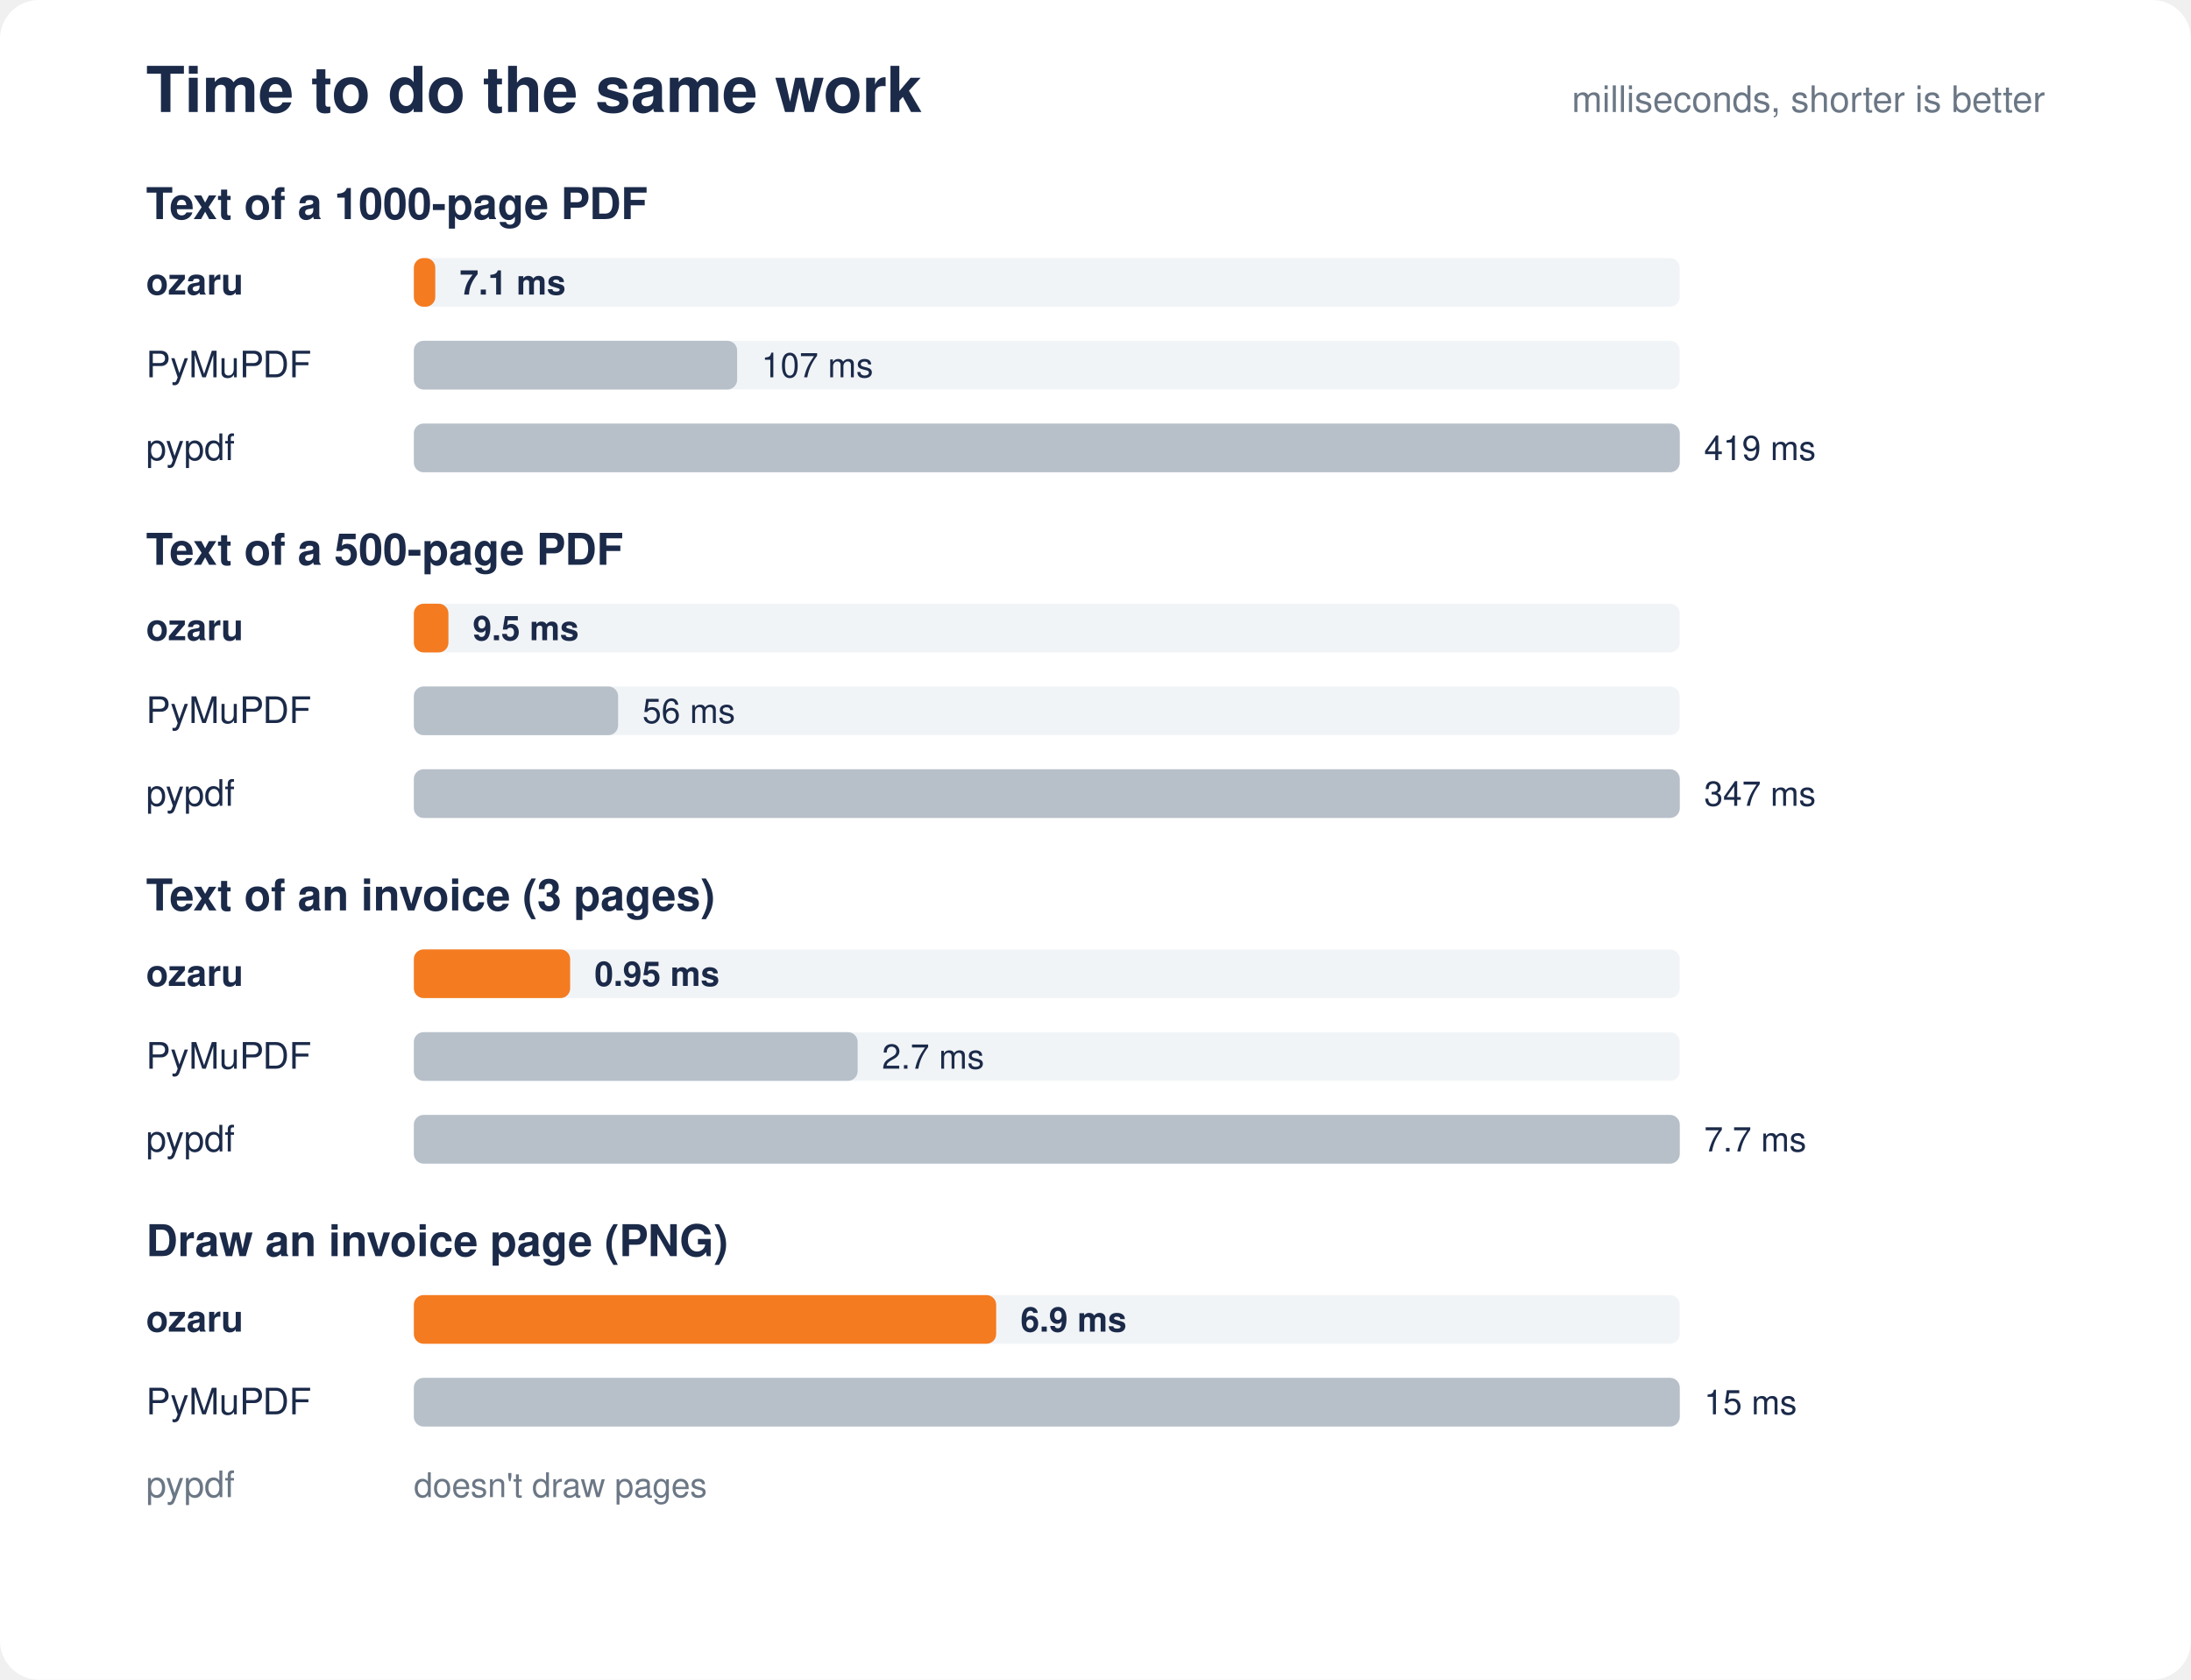
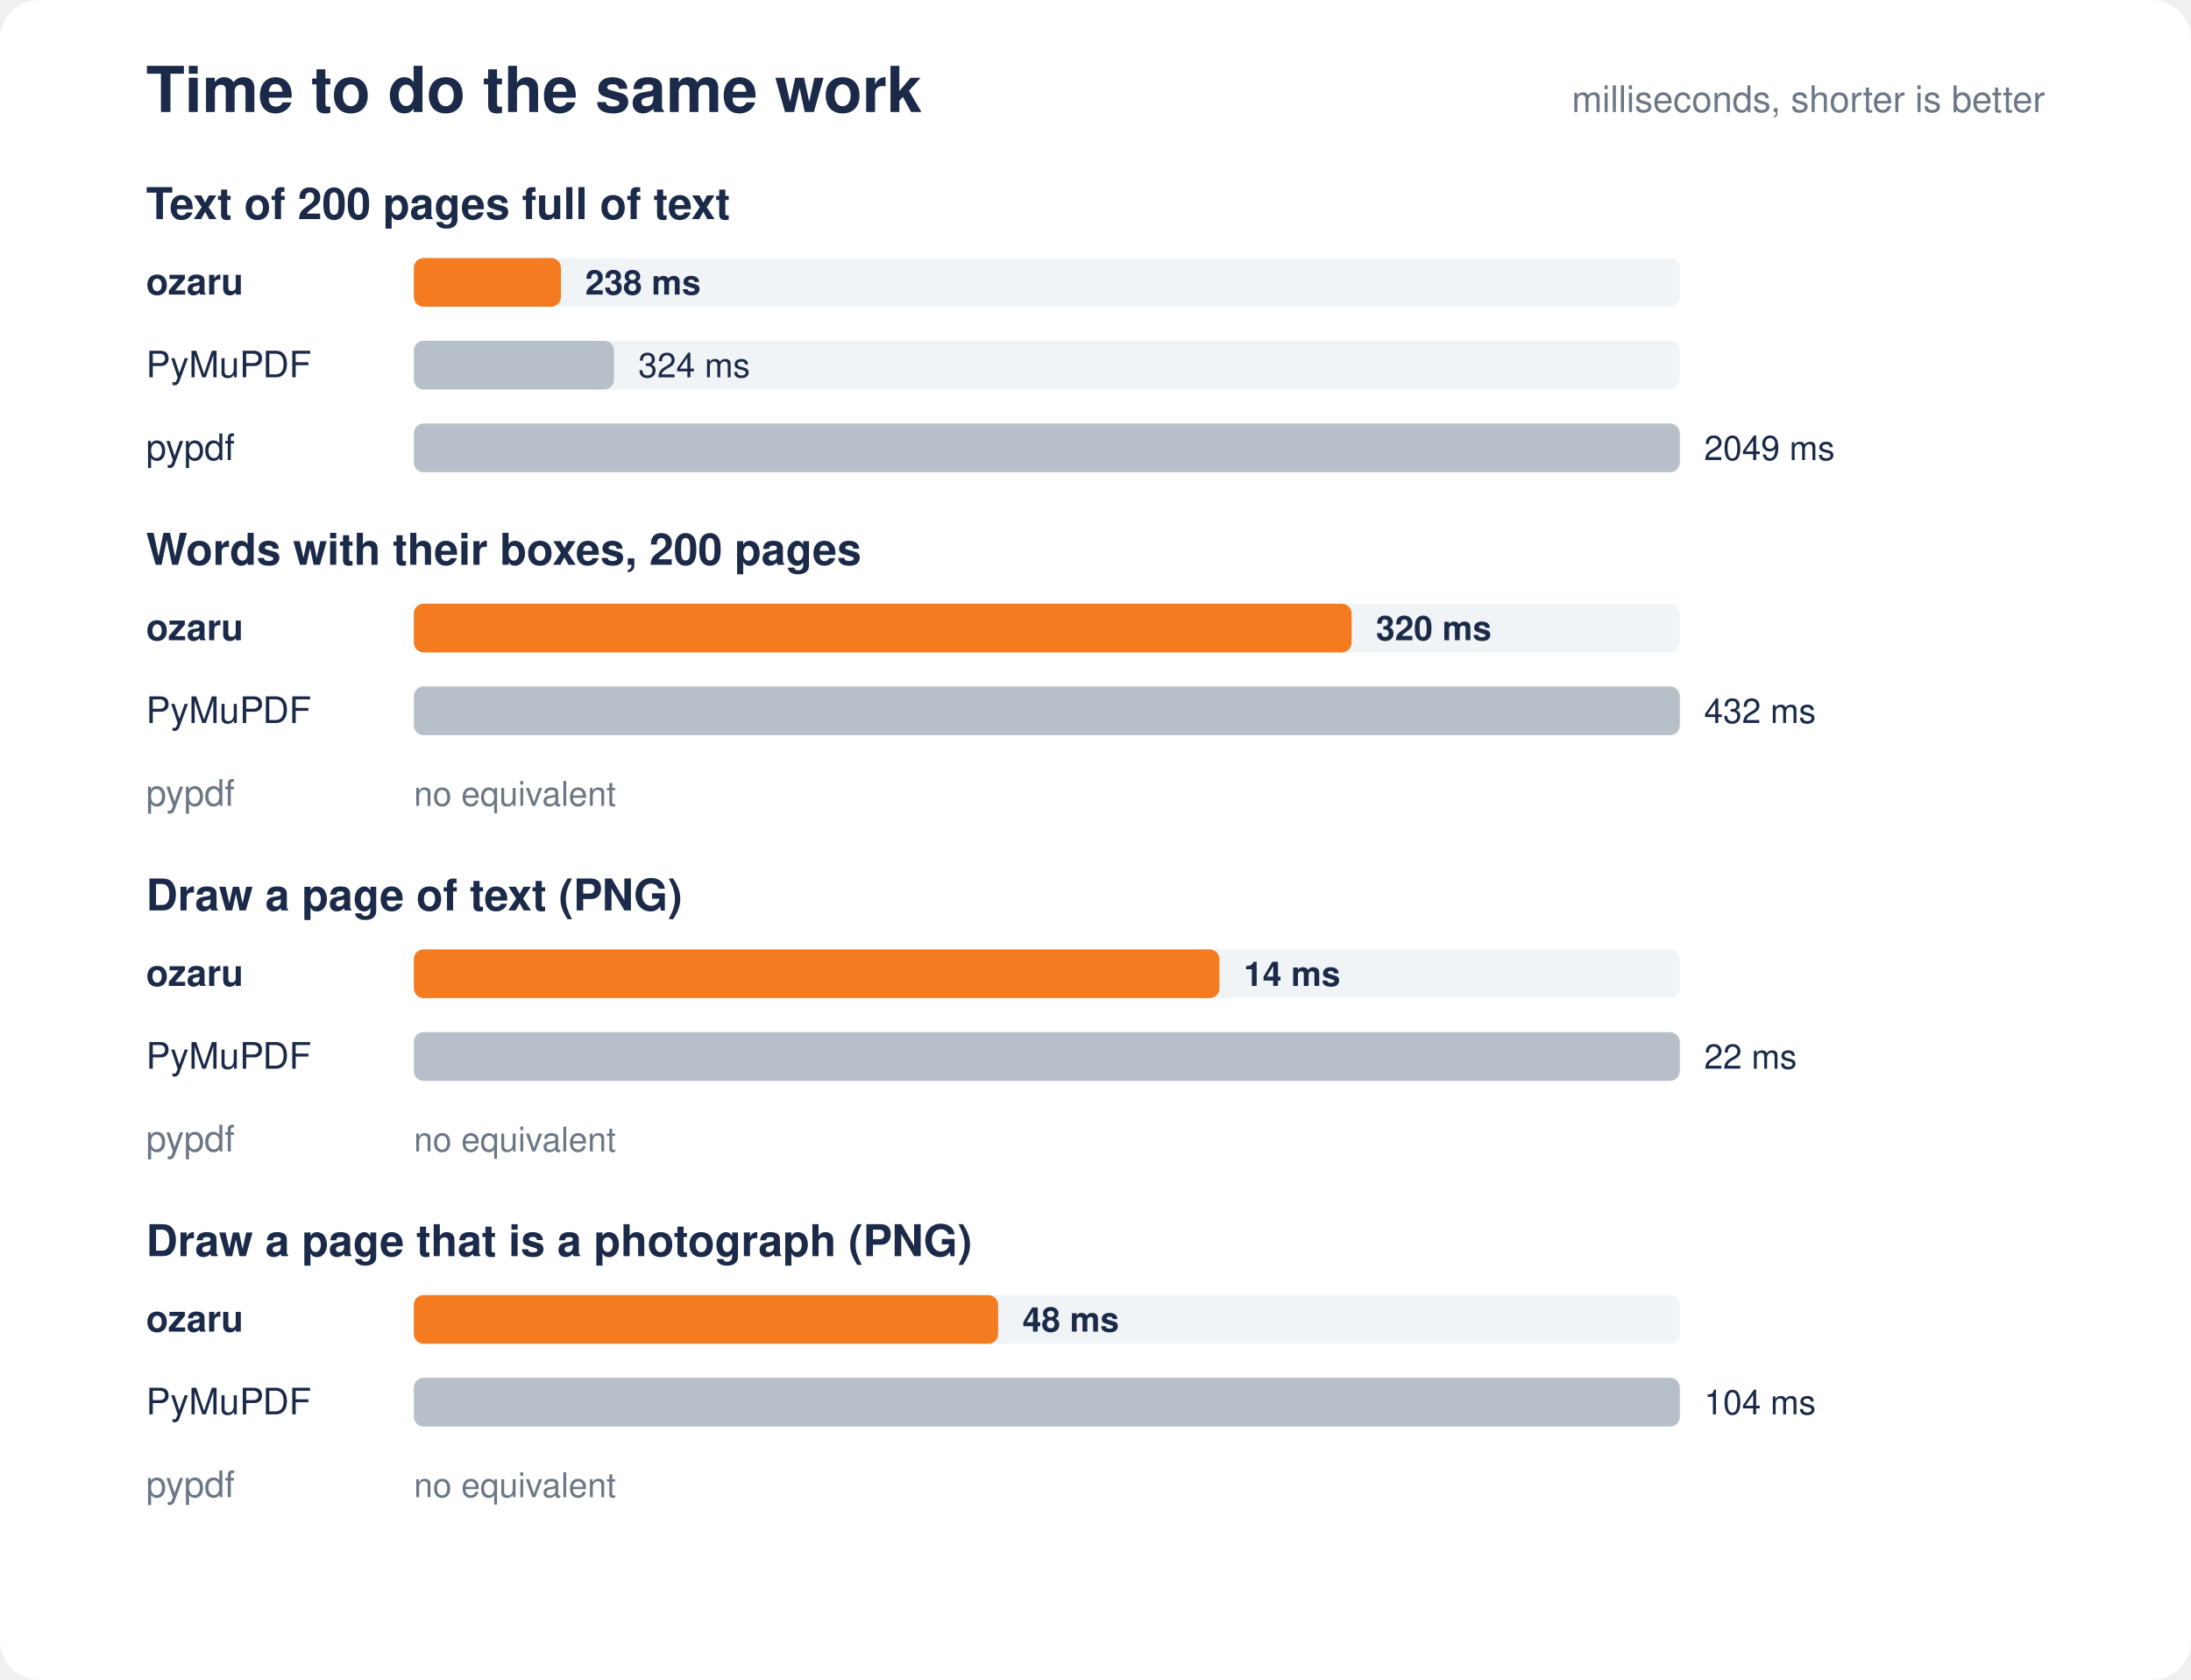
<svg xmlns="http://www.w3.org/2000/svg" width="900" height="690" viewBox="0 0 900 690" font-family="Helvetica, Arial, sans-serif">
  <rect width="900" height="690" rx="16" fill="#FFFFFF" />
  <text x="60" y="46" font-size="26" font-weight="700" fill="#1B2A49">Time to do the same work</text>
  <text x="840" y="46" font-size="15" text-anchor="end" fill="#6B7785">milliseconds, shorter is better</text>
-   <text x="60" y="90" font-size="18" font-weight="600" fill="#1B2A49">Text of a 1000-page PDF</text>
+   <text x="60" y="90" font-size="18" font-weight="600" fill="#1B2A49">Text of 200 pages full of text</text>
  <text x="60" y="121" font-size="15" font-weight="700" fill="#1B2A49">ozaru</text>
  <rect x="170" y="106" width="520" height="20" rx="4" fill="#F1F4F7" />
-   <rect x="170" y="106" width="8.8" height="20" rx="4" fill="#F47B20" />
-   <text x="188.8" y="121" font-size="14" font-weight="700" fill="#1B2A49">7.1 ms</text>
+   <rect x="170" y="106" width="60.4" height="20" rx="4" fill="#F47B20" />
+   <text x="240.4" y="121" font-size="14" font-weight="700" fill="#1B2A49">238 ms</text>
  <text x="60" y="155" font-size="15" font-weight="400" fill="#1B2A49">PyMuPDF</text>
  <rect x="170" y="140" width="520" height="20" rx="4" fill="#F1F4F7" />
-   <rect x="170" y="140" width="132.8" height="20" rx="4" fill="#B7C0C9" />
-   <text x="312.8" y="155" font-size="14" font-weight="400" fill="#1B2A49">107 ms</text>
+   <rect x="170" y="140" width="82.2" height="20" rx="4" fill="#B7C0C9" />
+   <text x="262.2" y="155" font-size="14" font-weight="400" fill="#1B2A49">324 ms</text>
  <text x="60" y="189" font-size="15" font-weight="400" fill="#1B2A49">pypdf</text>
  <rect x="170" y="174" width="520" height="20" rx="4" fill="#F1F4F7" />
  <rect x="170" y="174" width="520.0" height="20" rx="4" fill="#B7C0C9" />
-   <text x="700.0" y="189" font-size="14" font-weight="400" fill="#1B2A49">419 ms</text>
-   <text x="60" y="232" font-size="18" font-weight="600" fill="#1B2A49">Text of a 500-page PDF</text>
+   <text x="700.0" y="189" font-size="14" font-weight="400" fill="#1B2A49">2049 ms</text>
+   <text x="60" y="232" font-size="18" font-weight="600" fill="#1B2A49">Words with their boxes, 200 pages</text>
  <text x="60" y="263" font-size="15" font-weight="700" fill="#1B2A49">ozaru</text>
  <rect x="170" y="248" width="520" height="20" rx="4" fill="#F1F4F7" />
-   <rect x="170" y="248" width="14.2" height="20" rx="4" fill="#F47B20" />
-   <text x="194.2" y="263" font-size="14" font-weight="700" fill="#1B2A49">9.5 ms</text>
+   <rect x="170" y="248" width="385.2" height="20" rx="4" fill="#F47B20" />
+   <text x="565.2" y="263" font-size="14" font-weight="700" fill="#1B2A49">320 ms</text>
  <text x="60" y="297" font-size="15" font-weight="400" fill="#1B2A49">PyMuPDF</text>
  <rect x="170" y="282" width="520" height="20" rx="4" fill="#F1F4F7" />
-   <rect x="170" y="282" width="83.9" height="20" rx="4" fill="#B7C0C9" />
-   <text x="263.9" y="297" font-size="14" font-weight="400" fill="#1B2A49">56 ms</text>
-   <text x="60" y="331" font-size="15" font-weight="400" fill="#1B2A49">pypdf</text>
-   <rect x="170" y="316" width="520" height="20" rx="4" fill="#F1F4F7" />
-   <rect x="170" y="316" width="520.0" height="20" rx="4" fill="#B7C0C9" />
-   <text x="700.0" y="331" font-size="14" font-weight="400" fill="#1B2A49">347 ms</text>
-   <text x="60" y="374" font-size="18" font-weight="600" fill="#1B2A49">Text of an invoice (3 pages)</text>
+   <rect x="170" y="282" width="520.0" height="20" rx="4" fill="#B7C0C9" />
+   <text x="700.0" y="297" font-size="14" font-weight="400" fill="#1B2A49">432 ms</text>
+   <text x="60" y="331" font-size="15" fill="#6B7785">pypdf</text>
+   <text x="170" y="331" font-size="14" fill="#6B7785">no equivalent</text>
+   <text x="60" y="374" font-size="18" font-weight="600" fill="#1B2A49">Draw a page of text (PNG)</text>
  <text x="60" y="405" font-size="15" font-weight="700" fill="#1B2A49">ozaru</text>
  <rect x="170" y="390" width="520" height="20" rx="4" fill="#F1F4F7" />
-   <rect x="170" y="390" width="64.2" height="20" rx="4" fill="#F47B20" />
-   <text x="244.2" y="405" font-size="14" font-weight="700" fill="#1B2A49">0.95 ms</text>
+   <rect x="170" y="390" width="330.9" height="20" rx="4" fill="#F47B20" />
+   <text x="510.9" y="405" font-size="14" font-weight="700" fill="#1B2A49">14 ms</text>
  <text x="60" y="439" font-size="15" font-weight="400" fill="#1B2A49">PyMuPDF</text>
  <rect x="170" y="424" width="520" height="20" rx="4" fill="#F1F4F7" />
-   <rect x="170" y="424" width="182.3" height="20" rx="4" fill="#B7C0C9" />
-   <text x="362.3" y="439" font-size="14" font-weight="400" fill="#1B2A49">2.7 ms</text>
-   <text x="60" y="473" font-size="15" font-weight="400" fill="#1B2A49">pypdf</text>
-   <rect x="170" y="458" width="520" height="20" rx="4" fill="#F1F4F7" />
-   <rect x="170" y="458" width="520.0" height="20" rx="4" fill="#B7C0C9" />
-   <text x="700.0" y="473" font-size="14" font-weight="400" fill="#1B2A49">7.7 ms</text>
-   <text x="60" y="516" font-size="18" font-weight="600" fill="#1B2A49">Draw an invoice page (PNG)</text>
+   <rect x="170" y="424" width="520.0" height="20" rx="4" fill="#B7C0C9" />
+   <text x="700.0" y="439" font-size="14" font-weight="400" fill="#1B2A49">22 ms</text>
+   <text x="60" y="473" font-size="15" fill="#6B7785">pypdf</text>
+   <text x="170" y="473" font-size="14" fill="#6B7785">no equivalent</text>
+   <text x="60" y="516" font-size="18" font-weight="600" fill="#1B2A49">Draw a page that is a photograph (PNG)</text>
  <text x="60" y="547" font-size="15" font-weight="700" fill="#1B2A49">ozaru</text>
  <rect x="170" y="532" width="520" height="20" rx="4" fill="#F1F4F7" />
-   <rect x="170" y="532" width="239.2" height="20" rx="4" fill="#F47B20" />
-   <text x="419.2" y="547" font-size="14" font-weight="700" fill="#1B2A49">6.9 ms</text>
+   <rect x="170" y="532" width="240.0" height="20" rx="4" fill="#F47B20" />
+   <text x="420.0" y="547" font-size="14" font-weight="700" fill="#1B2A49">48 ms</text>
  <text x="60" y="581" font-size="15" font-weight="400" fill="#1B2A49">PyMuPDF</text>
  <rect x="170" y="566" width="520" height="20" rx="4" fill="#F1F4F7" />
  <rect x="170" y="566" width="520.0" height="20" rx="4" fill="#B7C0C9" />
-   <text x="700.0" y="581" font-size="14" font-weight="400" fill="#1B2A49">15 ms</text>
+   <text x="700.0" y="581" font-size="14" font-weight="400" fill="#1B2A49">104 ms</text>
  <text x="60" y="615" font-size="15" fill="#6B7785">pypdf</text>
-   <text x="170" y="615" font-size="14" fill="#6B7785">doesn't draw pages</text>
+   <text x="170" y="615" font-size="14" fill="#6B7785">no equivalent</text>
</svg>
